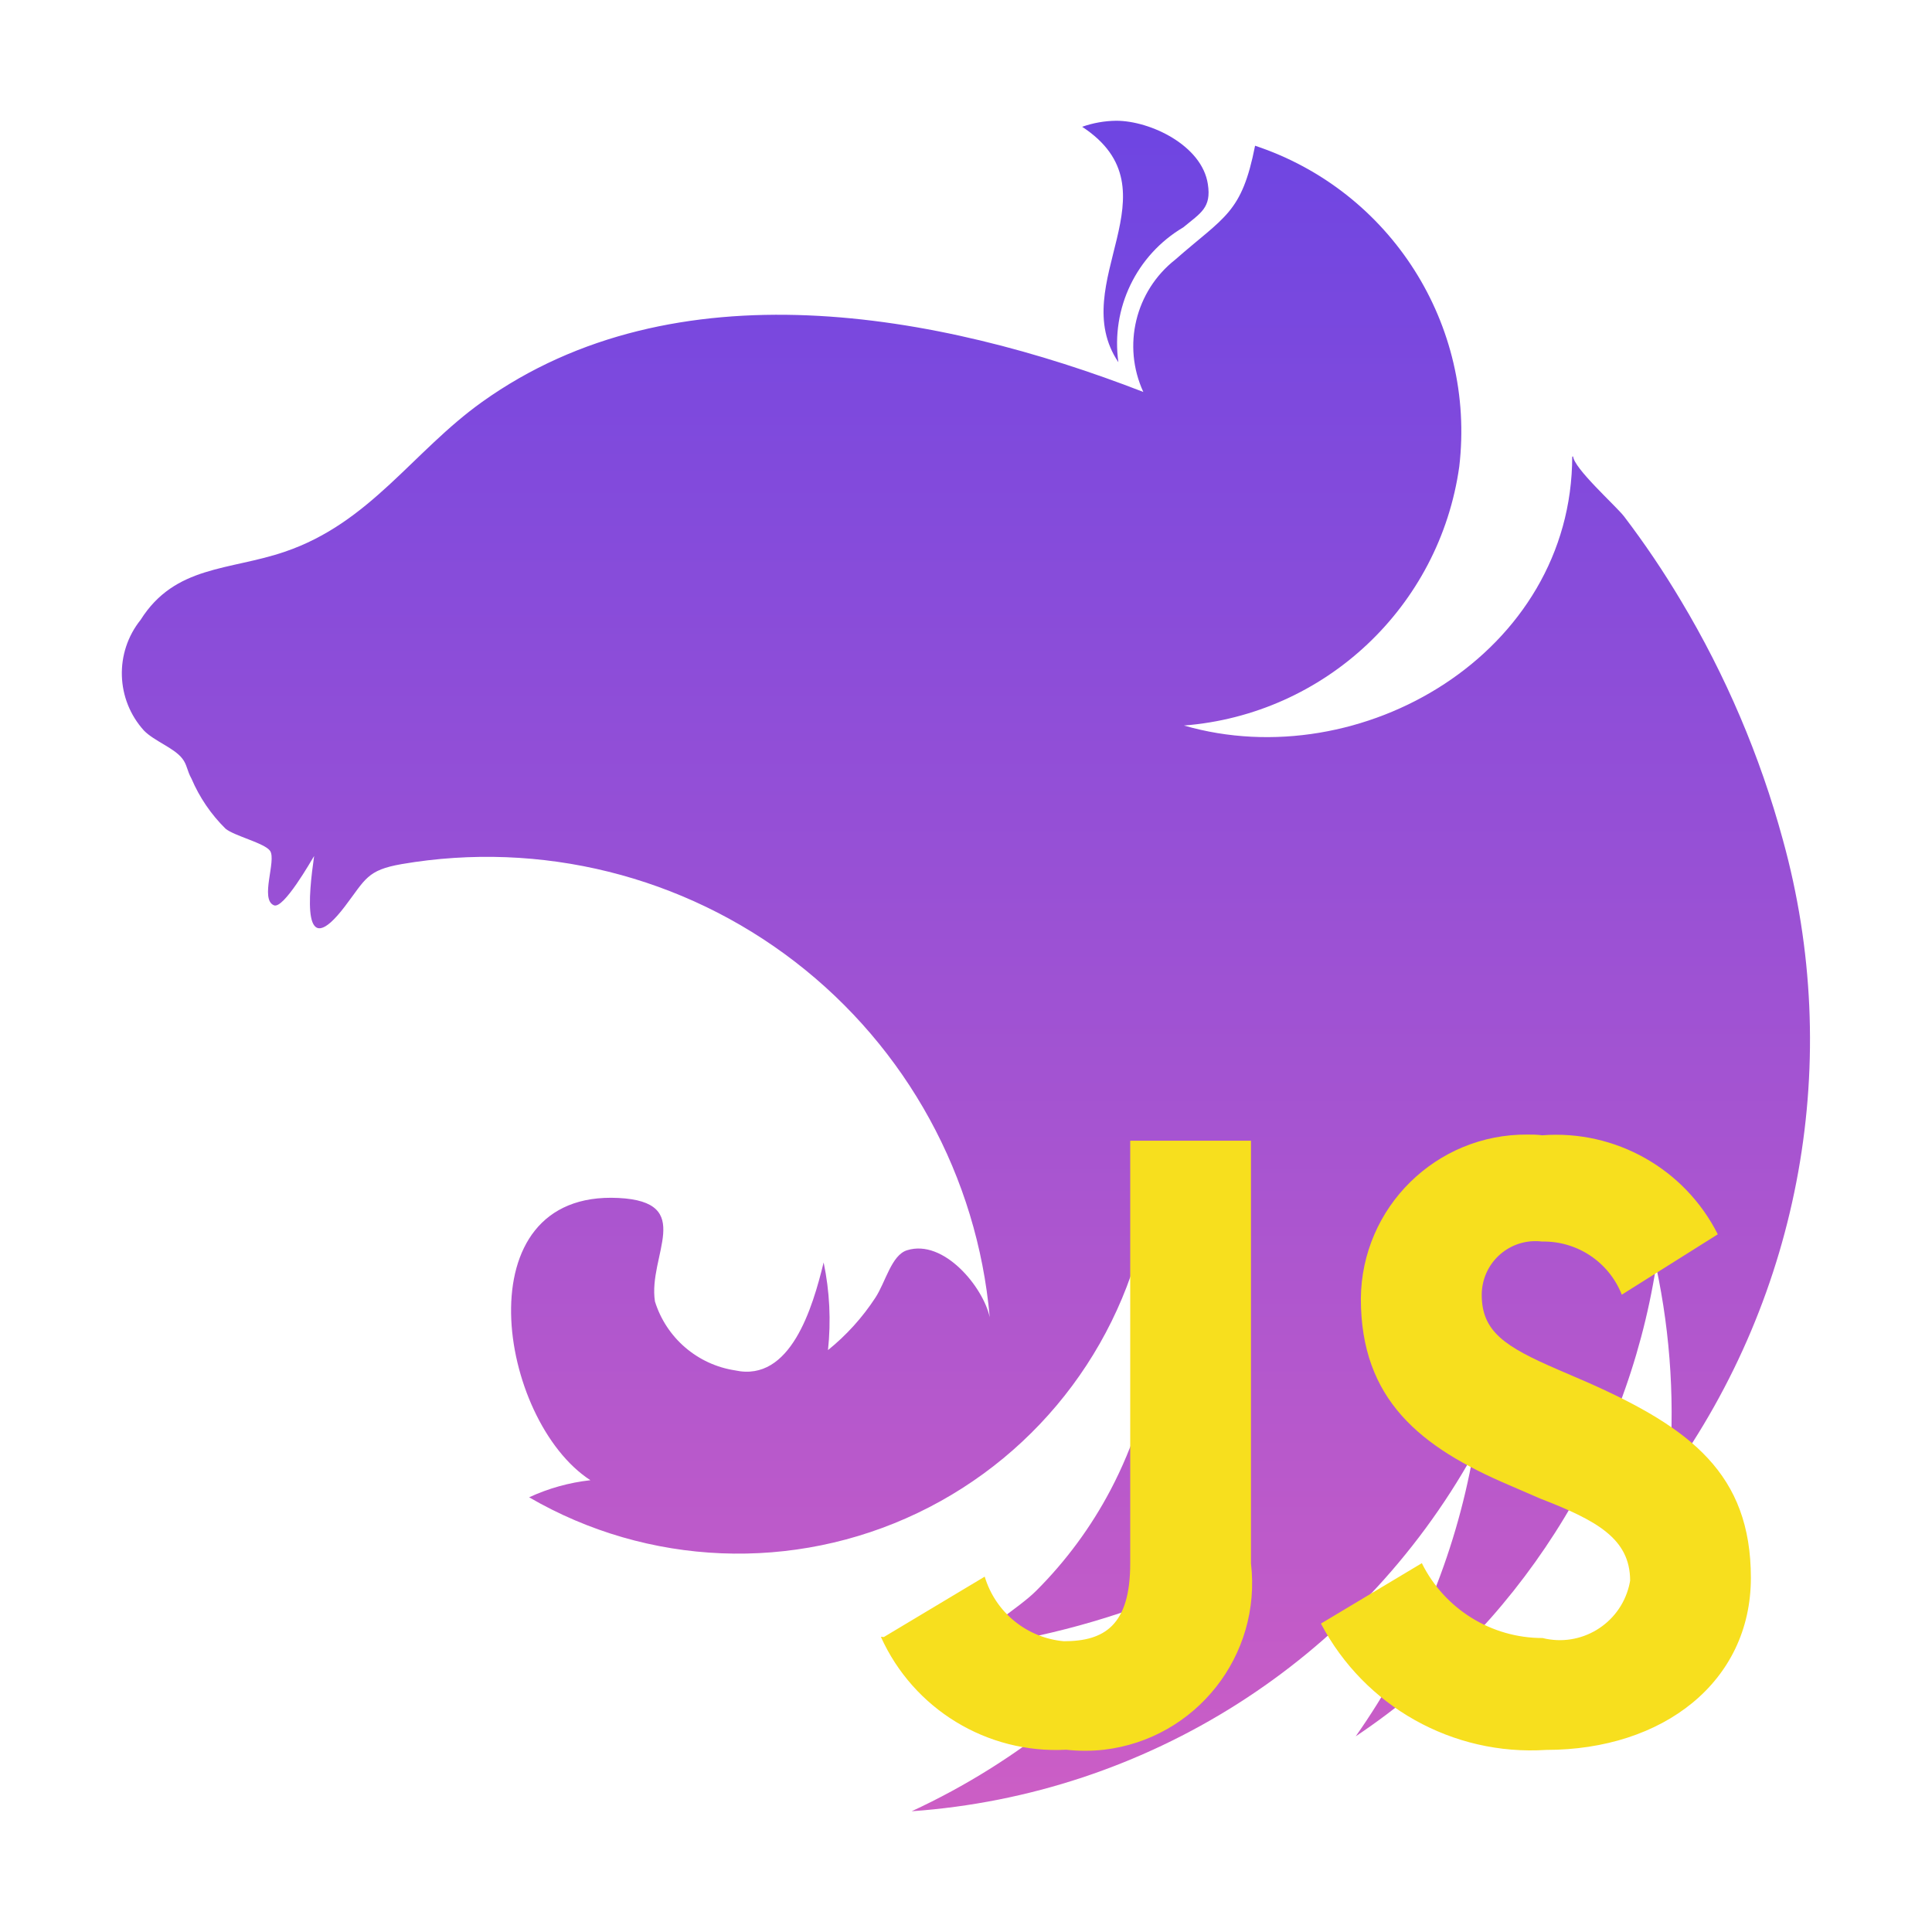
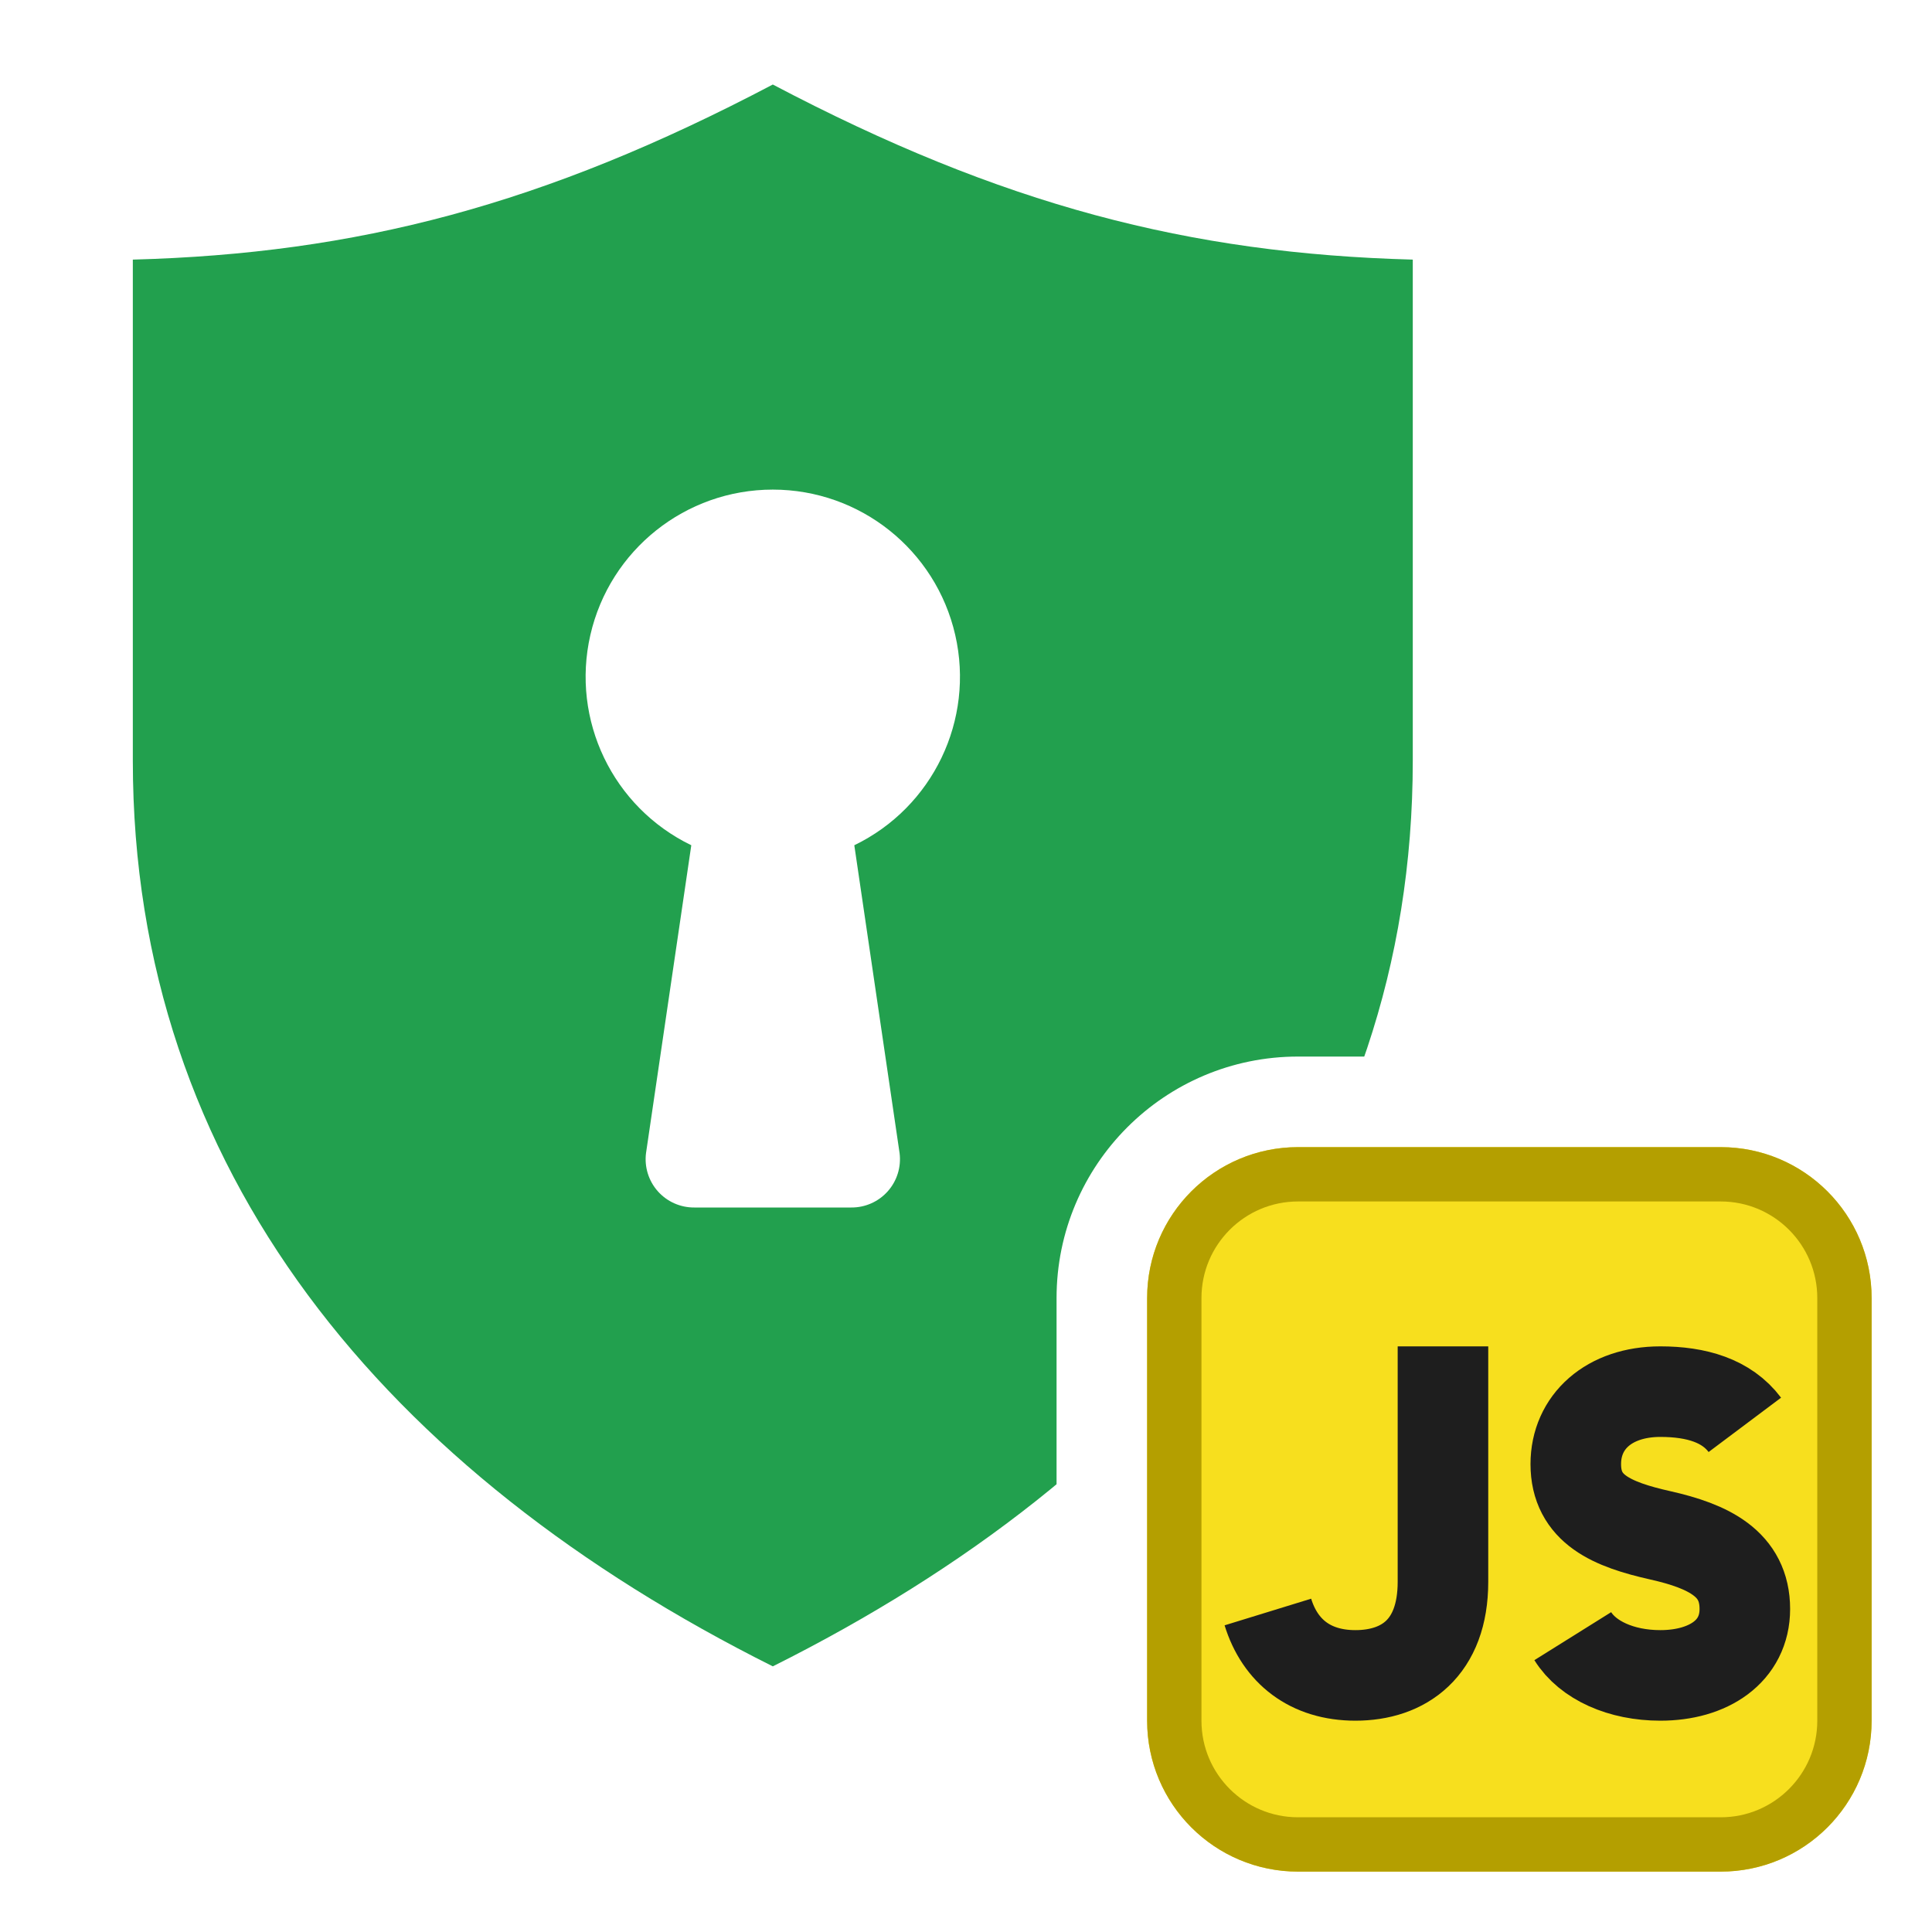
<svg xmlns="http://www.w3.org/2000/svg" viewBox="0 0 32 32">
  <defs>
-     <linearGradient id="a" x1="15.997" y1="929" x2="15.997" y2="957" gradientTransform="matrix(1, 0, 0, -1, 0, 959)" gradientUnits="userSpaceOnUse">
-       <stop offset="0" stop-color="#cc5ec5" />
-       <stop offset="1" stop-color="#6e45e2" />
-     </linearGradient>
+     <clipPath id="nk">
+       <path clip-rule="evenodd" d="M-1 -1H33V33H-1ZM21.5 17.5H32.5A4 4 0 0 1 36.5 21.5V32.5A4 4 0 0 1 32.5 36.5H21.5A4 4 0 0 1 17.5 32.5V21.5A4 4 0 0 1 21.5 17.5Z" />
+     </clipPath>
  </defs>
-   <path d="M18.488,2a1.753,1.753,0,0,0-.564.1c1.611,1.058-.28,2.594.6,3.9A2.234,2.234,0,0,1,19.6,3.765c.285-.237.467-.322.406-.714C19.91,2.409,19.054,2,18.488,2Zm2.3.414c-.222,1.123-.5,1.164-1.323,1.887a1.82,1.82,0,0,0-.528,2.191c-3.4-1.32-7.758-2.118-10.953.166-1.149.821-1.851,2-3.268,2.481C3.8,9.452,2.9,9.36,2.328,10.268A1.413,1.413,0,0,0,2.384,12.1c.17.175.5.287.636.465.079.1.077.2.152.333a2.586,2.586,0,0,0,.564.828c.146.121.652.239.738.368.107.161-.173.8.062.9.159.073.622-.744.667-.816-.092.643-.213,1.784.51.834.343-.451.364-.6.941-.7a8.36,8.36,0,0,1,9.739,7.506c-.108-.5-.761-1.3-1.369-1.11-.259.08-.355.527-.525.786a3.75,3.75,0,0,1-.785.868,4.657,4.657,0,0,0-.072-1.452c-.182.748-.547,1.989-1.466,1.788a1.652,1.652,0,0,1-1.328-1.142c-.119-.76.684-1.651-.607-1.714-2.59-.127-1.991,3.682-.462,4.675a3.272,3.272,0,0,0-1.015.283A6.893,6.893,0,0,0,19.04,19.889a7.046,7.046,0,0,1-.646,4.79,6.9,6.9,0,0,1-1.23,1.668c-.3.3-.894.63-1.089.941A13.427,13.427,0,0,0,19.6,26.32,11.647,11.647,0,0,1,15.1,30a11.59,11.59,0,0,0,9.3-5.909,11.657,11.657,0,0,1-1.945,4.668,11.531,11.531,0,0,0,4.975-7.783,11.655,11.655,0,0,1,.209,3.5A12.418,12.418,0,0,0,29.53,13.91a15.755,15.755,0,0,0-1.689-3.962A14.838,14.838,0,0,0,26.9,8.554c-.133-.173-.844-.806-.844-1q-.009.029-.015,0c0,3.266-3.5,5.311-6.431,4.463a5,5,0,0,0,4.56-4.288A4.988,4.988,0,0,0,20.789,2.414Z" style="fill-rule:evenodd;fill:url(#a)" />
-   <path d="M14.64,27.114l1.67-1a1.51,1.51,0,0,0,1.31,1.07c.67,0,1.1-.26,1.1-1.29v-7h2v7a2.78,2.78,0,0,1-2.435,3.087,2.839,2.839,0,0,1-.625,0,3.181,3.181,0,0,1-3.07-1.87m7.29-.22,1.67-1a2.23,2.23,0,0,0,2,1.24,1.181,1.181,0,0,0,1.431-.859h0c.007-.03.014-.06.019-.091,0-.7-.56-1-1.49-1.36L25,24.6c-1.48-.63-2.46-1.42-2.46-3.09A2.74,2.74,0,0,1,25.3,18.792h0c.081,0,.161,0,.242.012a3,3,0,0,1,2.91,1.64l-1.59,1a1.39,1.39,0,0,0-1.32-.88.889.889,0,0,0-.993.773.759.759,0,0,0-.007.107c0,.61.38.86,1.26,1.24l.51.22C28,23.654,29,24.414,29,26.134s-1.45,2.85-3.39,2.85a3.929,3.929,0,0,1-3.73-2.09" style="fill:#f7df1e" />
+   <g clip-path="url(#nk)">
+     <path fill="#22A04E" fill-rule="evenodd" d="M12.8 1.4C16.6 3.4 19.7 4.2 23.4 4.3V12.6C23.4 19.4 19.2 24.4 12.8 27.6C6.4 24.4 2.2 19.4 2.2 12.6V4.3C5.9 4.2 9 3.4 12.8 1.4ZM11.45 14.0A3.1 3.1 0 1 1 14.15 14.0L14.9 19.1A0.8 0.8 0 0 1 14.1 20H11.5A0.8 0.8 0 0 1 10.7 19.1Z" />
+   </g>
+   <path fill="#F7DF1E" d="M21.5 19H28.5A2.5 2.5 0 0 1 31 21.5V28.5A2.5 2.5 0 0 1 28.5 31H21.5A2.5 2.5 0 0 1 19 28.5V21.5A2.5 2.5 0 0 1 21.5 19Z" />
+   <path fill="none" stroke="#B49F00" stroke-width="0.9" d="M21.5 19.45H28.5A2.05 2.05 0 0 1 30.55 21.5V28.5A2.05 2.05 0 0 1 28.5 30.55H21.5A2.05 2.05 0 0 1 19.45 28.5V21.5A2.05 2.05 0 0 1 21.5 19.45Z" />
+   <path fill="none" stroke="#1E1E1E" stroke-width="1.5" stroke-linecap="butt" stroke-linejoin="round" d="M23.9 22.3V26.2C23.9 27.3 23.25 27.75 22.45 27.75C21.7 27.75 21.2 27.35 21 26.7" />
+   <path fill="none" stroke="#1E1E1E" stroke-width="1.5" stroke-linecap="butt" stroke-linejoin="round" d="M28.9 23.6C28.6 23.2 28.1 23.05 27.5 23.05C26.65 23.05 26.1 23.55 26.1 24.25C26.1 25 26.7 25.25 27.5 25.43C28.3 25.61 28.9 25.9 28.9 26.65C28.9 27.35 28.3 27.75 27.5 27.75C26.85 27.75 26.3 27.5 26.05 27.1" />
</svg>
